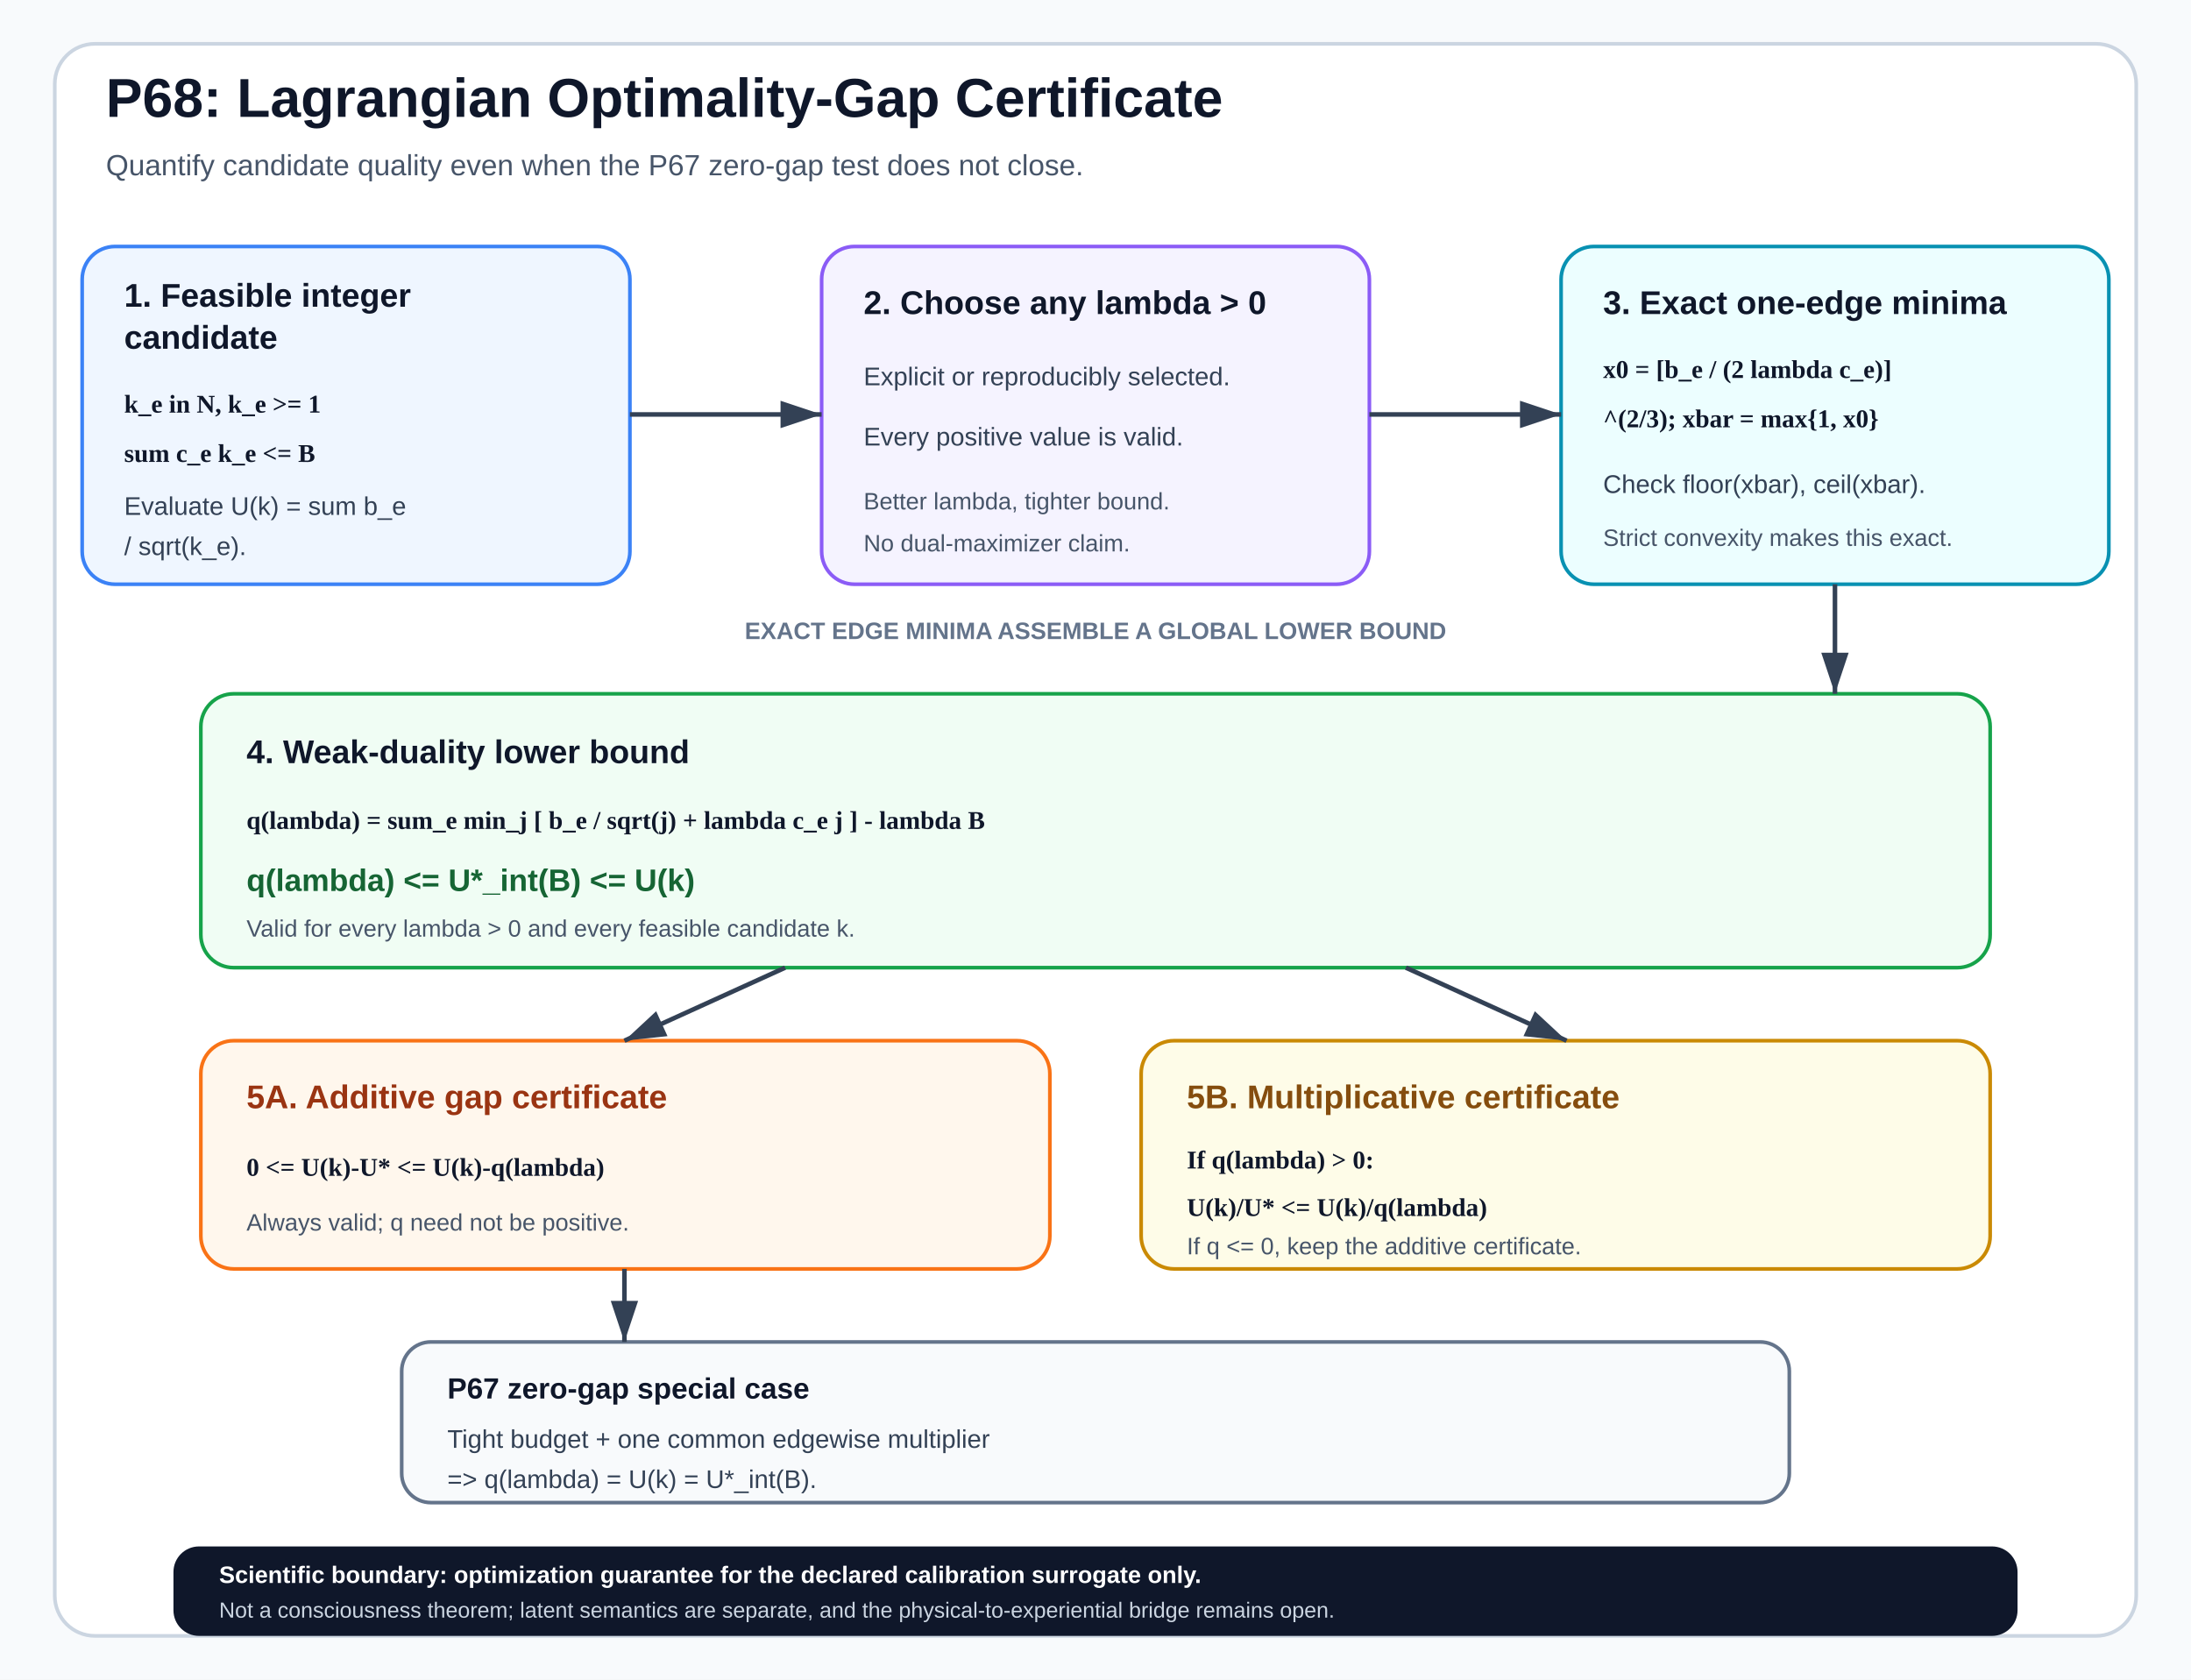
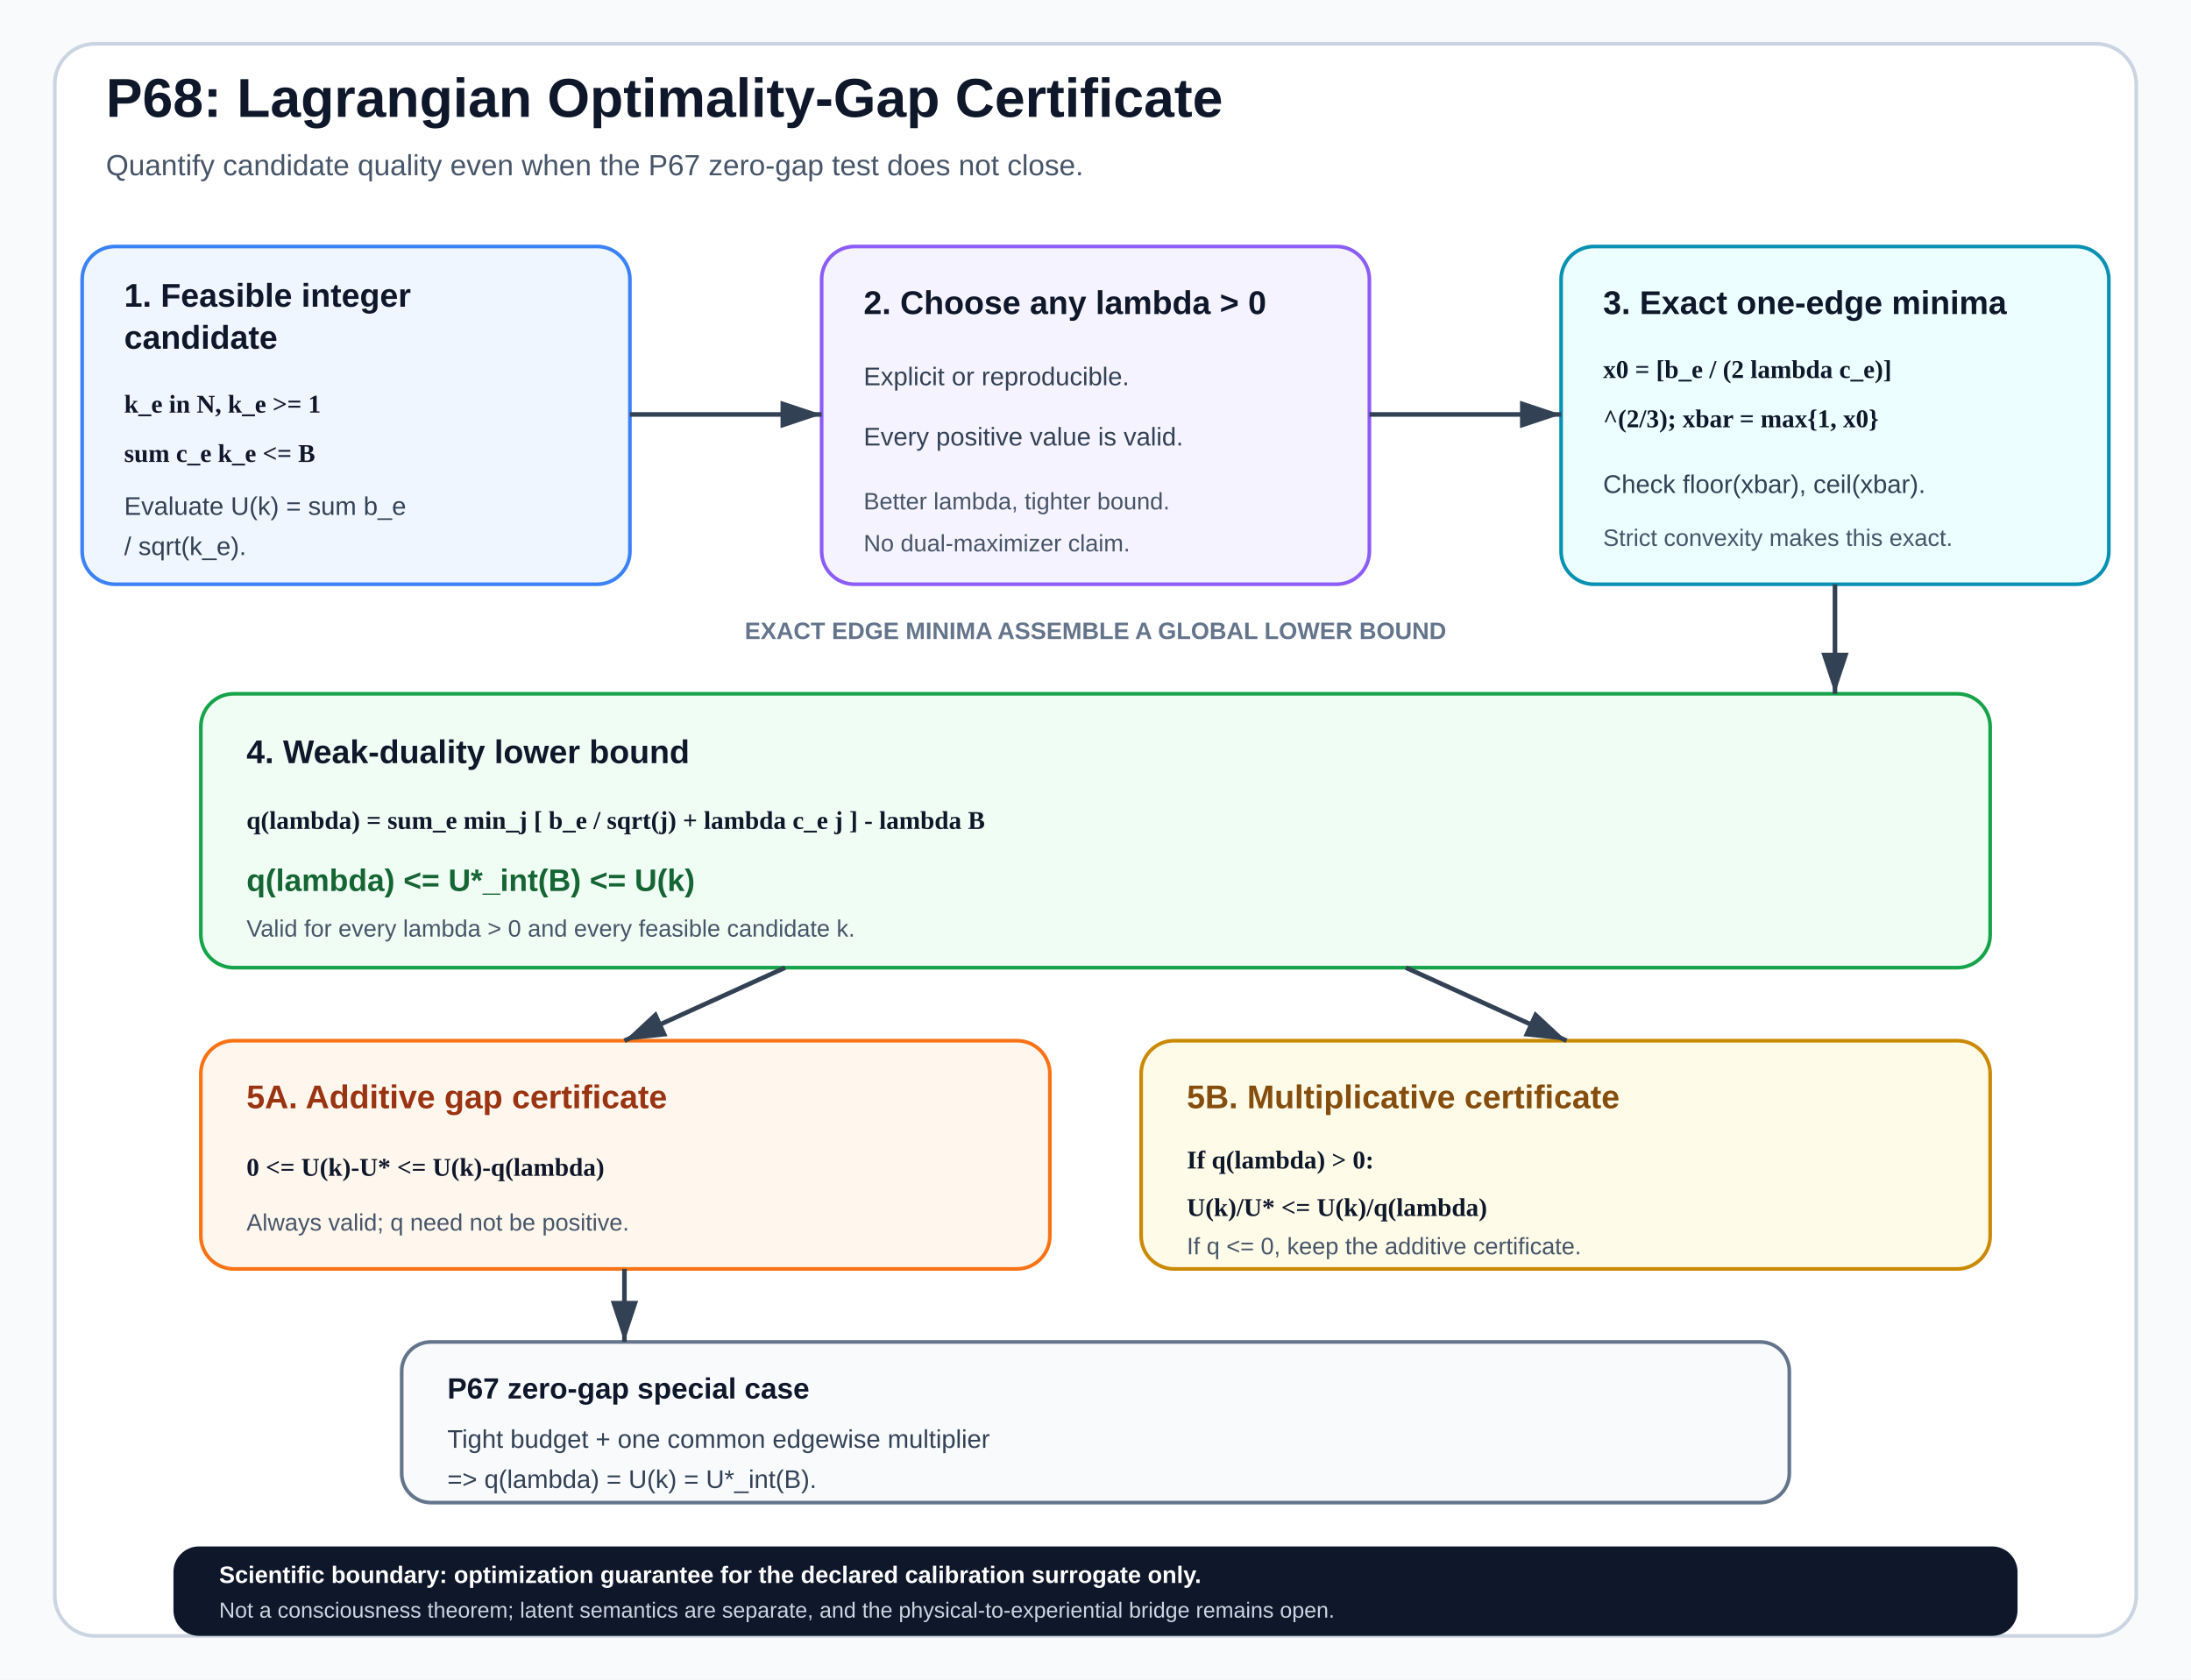
<svg xmlns="http://www.w3.org/2000/svg" width="1200" height="920" viewBox="0 0 1200 920" role="img" aria-labelledby="title desc">
  <defs>
    <marker id="arrow" markerWidth="10" markerHeight="10" refX="9" refY="3" orient="auto" markerUnits="strokeWidth">
      <path d="M0,0 L0,6 L9,3 z" fill="#334155" />
    </marker>
    <style>
      .title { font: 700 30px Arial, sans-serif; fill: #0f172a; }
      .subtitle { font: 400 16px Arial, sans-serif; fill: #475569; }
      .stageTitle { font: 700 18px Arial, sans-serif; fill: #0f172a; }
      .body { font: 400 14px Arial, sans-serif; fill: #334155; }
      .note { font: 400 13px Arial, sans-serif; fill: #475569; }
      .math { font: 600 14px Georgia, 'Times New Roman', serif; fill: #0f172a; }
    </style>
  </defs>
  <rect x="0" y="0" width="1200" height="920" fill="#f8fafc" />
  <rect x="30" y="24" width="1140" height="872" rx="22" fill="#ffffff" stroke="#cbd5e1" stroke-width="2" />
  <text x="58" y="64" class="title">P68: Lagrangian Optimality-Gap Certificate</text>
  <text x="58" y="96" class="subtitle">Quantify candidate quality even when the P67 zero-gap test does not close.</text>
  <g id="block-candidate" data-x="45" data-y="135" data-w="300" data-h="185">
    <rect x="45" y="135" width="300" height="185" rx="18" fill="#eff6ff" stroke="#3b82f6" stroke-width="2" />
    <text x="68" y="168" class="stageTitle">1. Feasible integer</text>
    <text x="68" y="191" class="stageTitle">candidate</text>
    <text x="68" y="226" class="math">k_e in N, k_e &gt;= 1</text>
    <text x="68" y="253" class="math">sum c_e k_e &lt;= B</text>
    <text x="68" y="282" class="body">Evaluate U(k) = sum b_e</text>
    <text x="68" y="304" class="body">/ sqrt(k_e).</text>
  </g>
  <g id="block-lambda" data-x="450" data-y="135" data-w="300" data-h="185">
    <rect x="450" y="135" width="300" height="185" rx="18" fill="#f5f3ff" stroke="#8b5cf6" stroke-width="2" />
    <text x="473" y="172" class="stageTitle">2. Choose any lambda &gt; 0</text>
-     <text x="473" y="211" class="body">Explicit or reproducibly selected.</text>
+     <text x="473" y="211" class="body">Explicit or reproducible.</text>
    <text x="473" y="244" class="body">Every positive value is valid.</text>
    <text x="473" y="279" class="note">Better lambda, tighter bound.</text>
    <text x="473" y="302" class="note">No dual-maximizer claim.</text>
  </g>
  <g id="block-edge" data-x="855" data-y="135" data-w="300" data-h="185">
    <rect x="855" y="135" width="300" height="185" rx="18" fill="#ecfeff" stroke="#0891b2" stroke-width="2" />
    <text x="878" y="172" class="stageTitle">3. Exact one-edge minima</text>
    <text x="878" y="207" class="math">x0 = [b_e / (2 lambda c_e)]</text>
    <text x="878" y="234" class="math">^(2/3); xbar = max{1, x0}</text>
    <text x="878" y="270" class="body">Check floor(xbar), ceil(xbar).</text>
    <text x="878" y="299" class="note">Strict convexity makes this exact.</text>
  </g>
  <line id="arrow-1" x1="345" y1="227" x2="450" y2="227" stroke="#334155" stroke-width="2.5" marker-end="url(#arrow)" data-source="block-candidate" data-target="block-lambda" />
  <line id="arrow-2" x1="750" y1="227" x2="855" y2="227" stroke="#334155" stroke-width="2.5" marker-end="url(#arrow)" data-source="block-lambda" data-target="block-edge" />
  <text x="600" y="350" text-anchor="middle" font-family="Arial, sans-serif" font-size="13" font-weight="700" fill="#64748b">EXACT EDGE MINIMA ASSEMBLE A GLOBAL LOWER BOUND</text>
  <g id="block-dual" data-x="110" data-y="380" data-w="980" data-h="150">
    <rect x="110" y="380" width="980" height="150" rx="18" fill="#f0fdf4" stroke="#16a34a" stroke-width="2" />
    <text x="135" y="418" class="stageTitle">4. Weak-duality lower bound</text>
    <text x="135" y="454" class="math">q(lambda) = sum_e min_j [ b_e / sqrt(j) + lambda c_e j ] - lambda B</text>
    <text x="135" y="488" font-family="Arial, sans-serif" font-size="17" font-weight="700" fill="#166534">q(lambda) &lt;= U*_int(B) &lt;= U(k)</text>
    <text x="135" y="513" class="note">Valid for every lambda &gt; 0 and every feasible candidate k.</text>
  </g>
  <line id="arrow-3" x1="1005" y1="320" x2="1005" y2="380" stroke="#334155" stroke-width="2.5" marker-end="url(#arrow)" data-source="block-edge" data-target="block-dual" />
  <g id="block-additive" data-x="110" data-y="570" data-w="465" data-h="125">
    <rect x="110" y="570" width="465" height="125" rx="18" fill="#fff7ed" stroke="#f97316" stroke-width="2" />
    <text x="135" y="607" font-family="Arial, sans-serif" font-size="18" font-weight="700" fill="#9a3412">5A. Additive gap certificate</text>
    <text x="135" y="644" class="math">0 &lt;= U(k)-U* &lt;= U(k)-q(lambda)</text>
    <text x="135" y="674" class="note">Always valid; q need not be positive.</text>
  </g>
  <g id="block-multiplicative" data-x="625" data-y="570" data-w="465" data-h="125">
    <rect x="625" y="570" width="465" height="125" rx="18" fill="#fefce8" stroke="#ca8a04" stroke-width="2" />
    <text x="650" y="607" font-family="Arial, sans-serif" font-size="18" font-weight="700" fill="#854d0e">5B. Multiplicative certificate</text>
    <text x="650" y="640" class="math">If q(lambda) &gt; 0:</text>
    <text x="650" y="666" class="math">U(k)/U* &lt;= U(k)/q(lambda)</text>
    <text x="650" y="687" class="note">If q &lt;= 0, keep the additive certificate.</text>
  </g>
  <line id="arrow-4" x1="430" y1="530" x2="342" y2="570" stroke="#334155" stroke-width="2.5" marker-end="url(#arrow)" data-source="block-dual" data-target="block-additive" />
  <line id="arrow-5" x1="770" y1="530" x2="858" y2="570" stroke="#334155" stroke-width="2.5" marker-end="url(#arrow)" data-source="block-dual" data-target="block-multiplicative" />
  <g id="block-p67" data-x="220" data-y="735" data-w="760" data-h="88">
    <rect x="220" y="735" width="760" height="88" rx="16" fill="#f8fafc" stroke="#64748b" stroke-width="2" />
    <text x="245" y="766" font-family="Arial, sans-serif" font-size="16" font-weight="700" fill="#0f172a">P67 zero-gap special case</text>
    <text x="245" y="793" class="body">Tight budget + one common edgewise multiplier</text>
    <text x="245" y="815" class="body">=&gt; q(lambda) = U(k) = U*_int(B).</text>
  </g>
  <line id="arrow-6" x1="342" y1="695" x2="342" y2="735" stroke="#334155" stroke-width="2.5" marker-end="url(#arrow)" data-source="block-additive" data-target="block-p67" />
  <g id="block-boundary" data-x="95" data-y="847" data-w="1010" data-h="49">
    <rect x="95" y="847" width="1010" height="49" rx="14" fill="#0f172a" />
    <text x="120" y="867" font-family="Arial, sans-serif" font-size="13" font-weight="700" fill="#ffffff">Scientific boundary: optimization guarantee for the declared calibration surrogate only.</text>
    <text x="120" y="886" font-family="Arial, sans-serif" font-size="12" fill="#cbd5e1">Not a consciousness theorem; latent semantics are separate, and the physical-to-experiential bridge remains open.</text>
  </g>
</svg>
